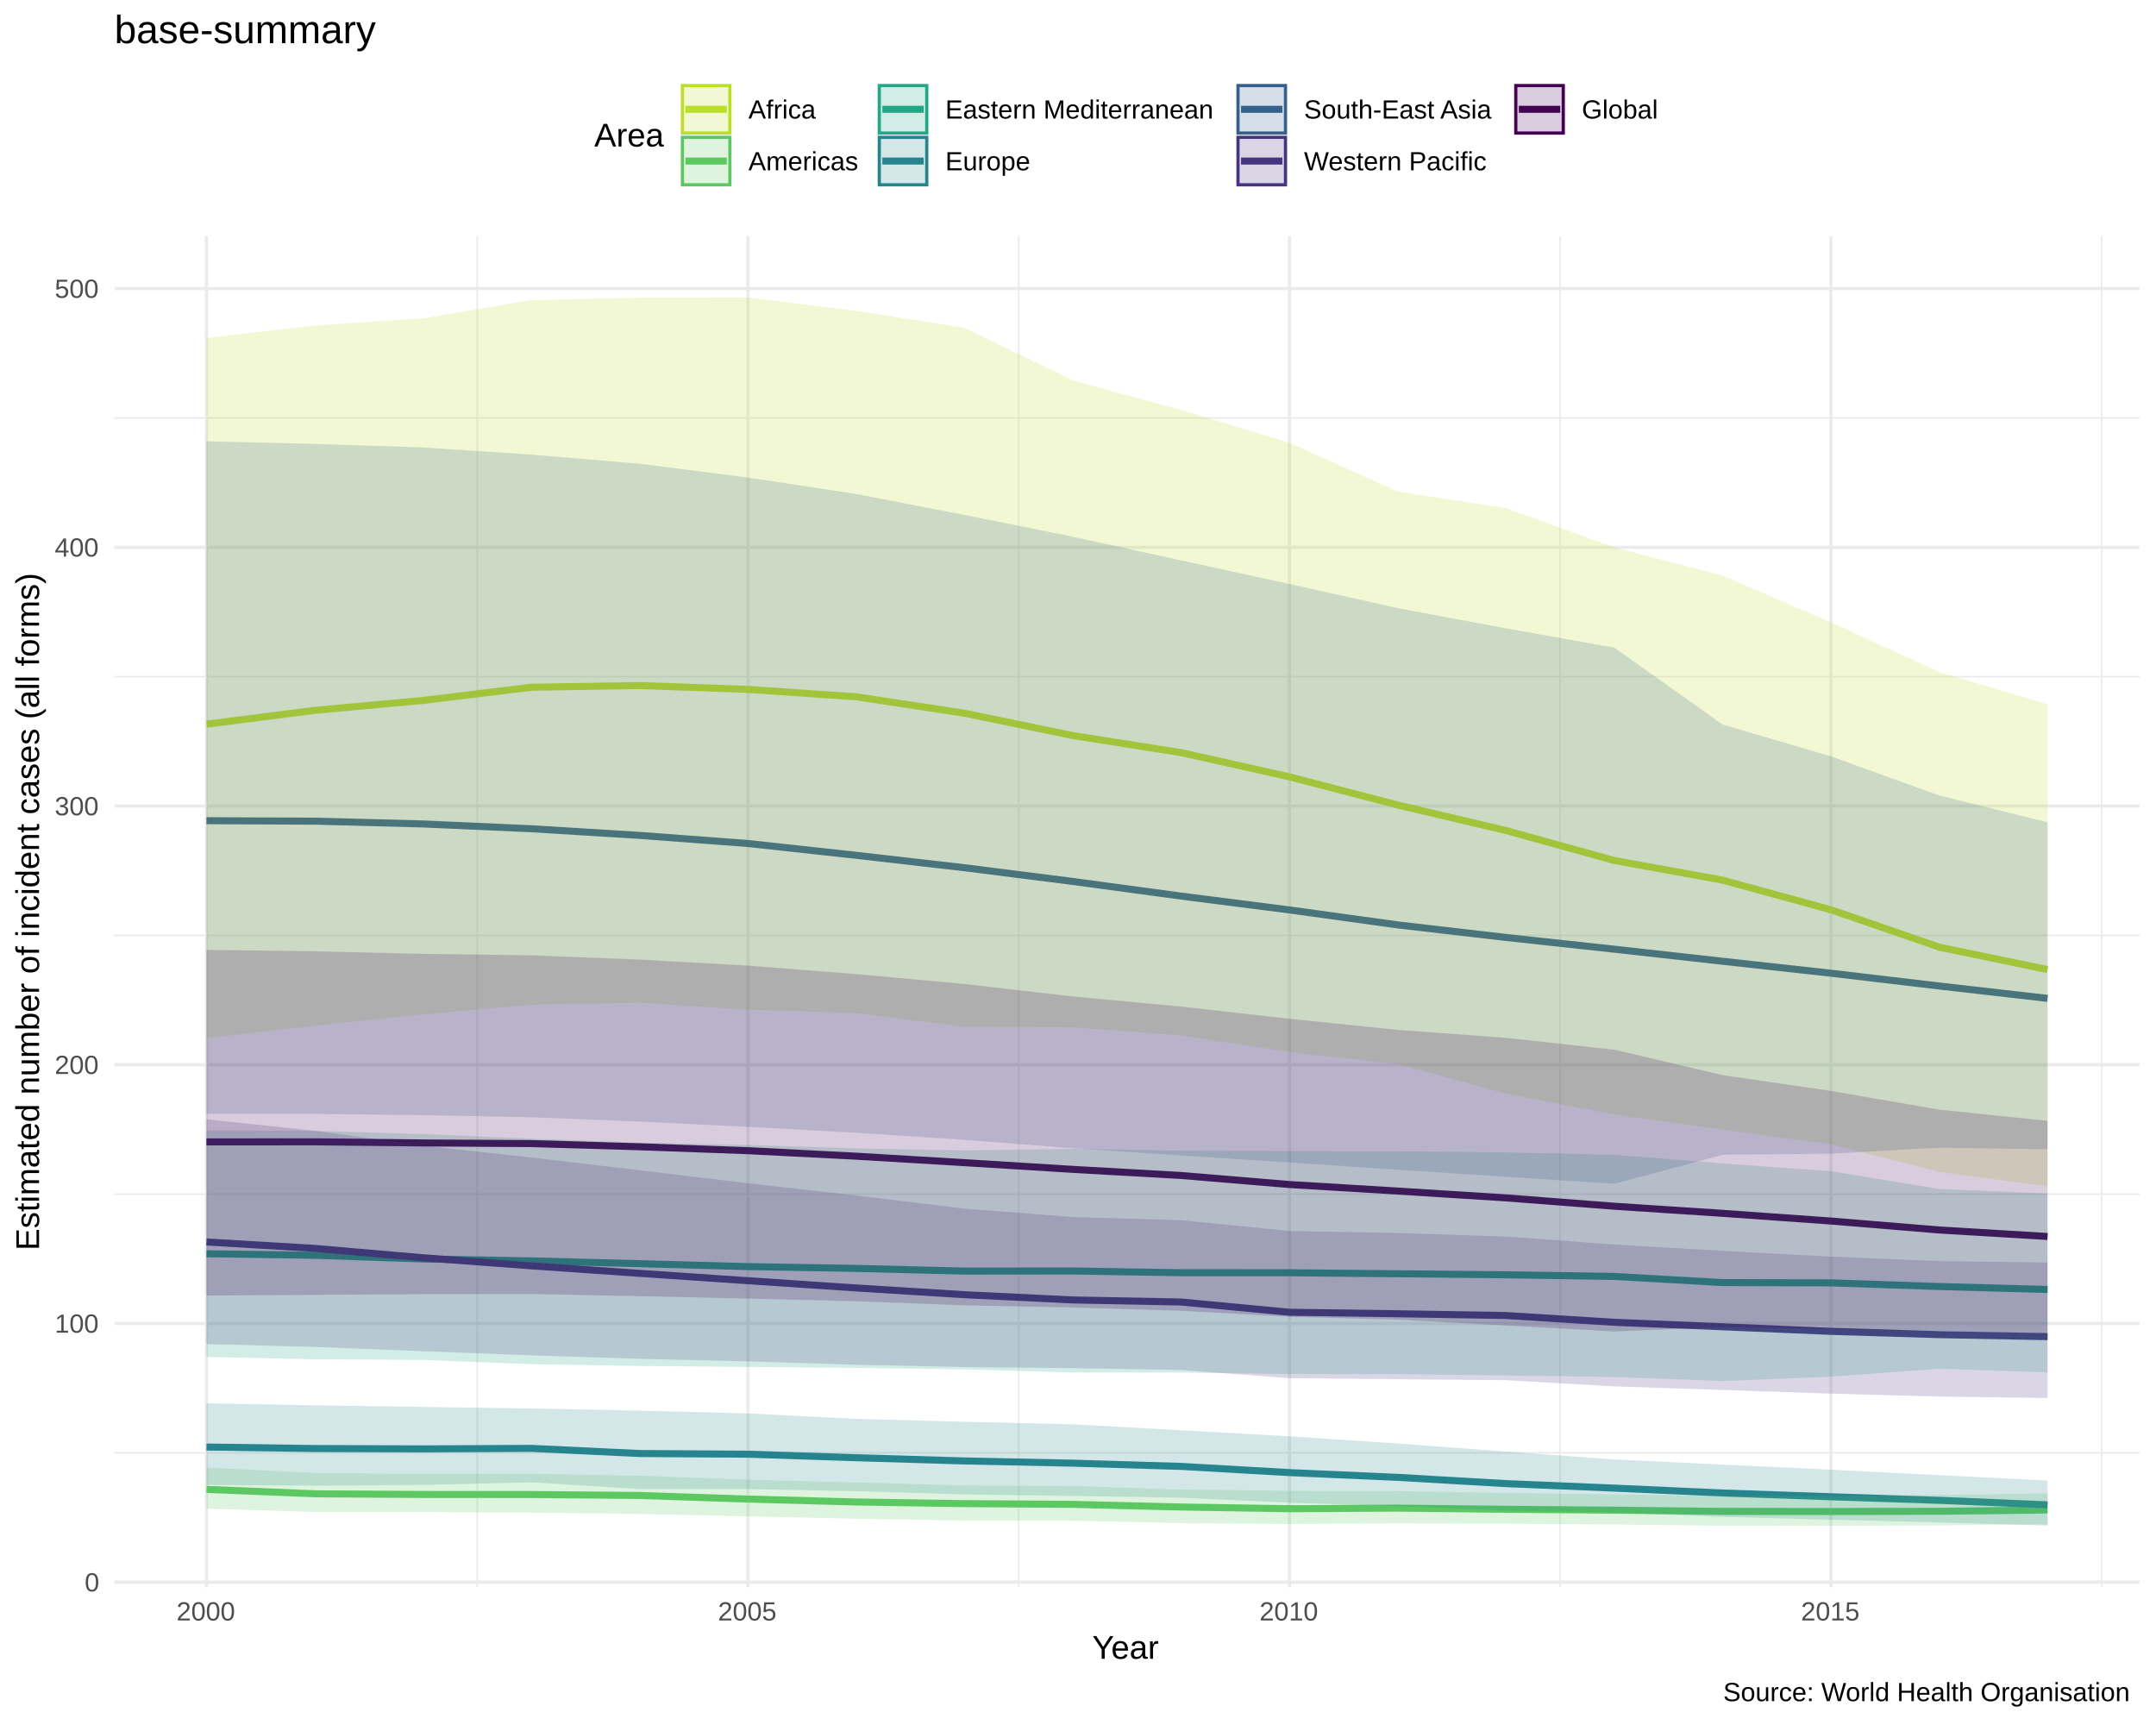
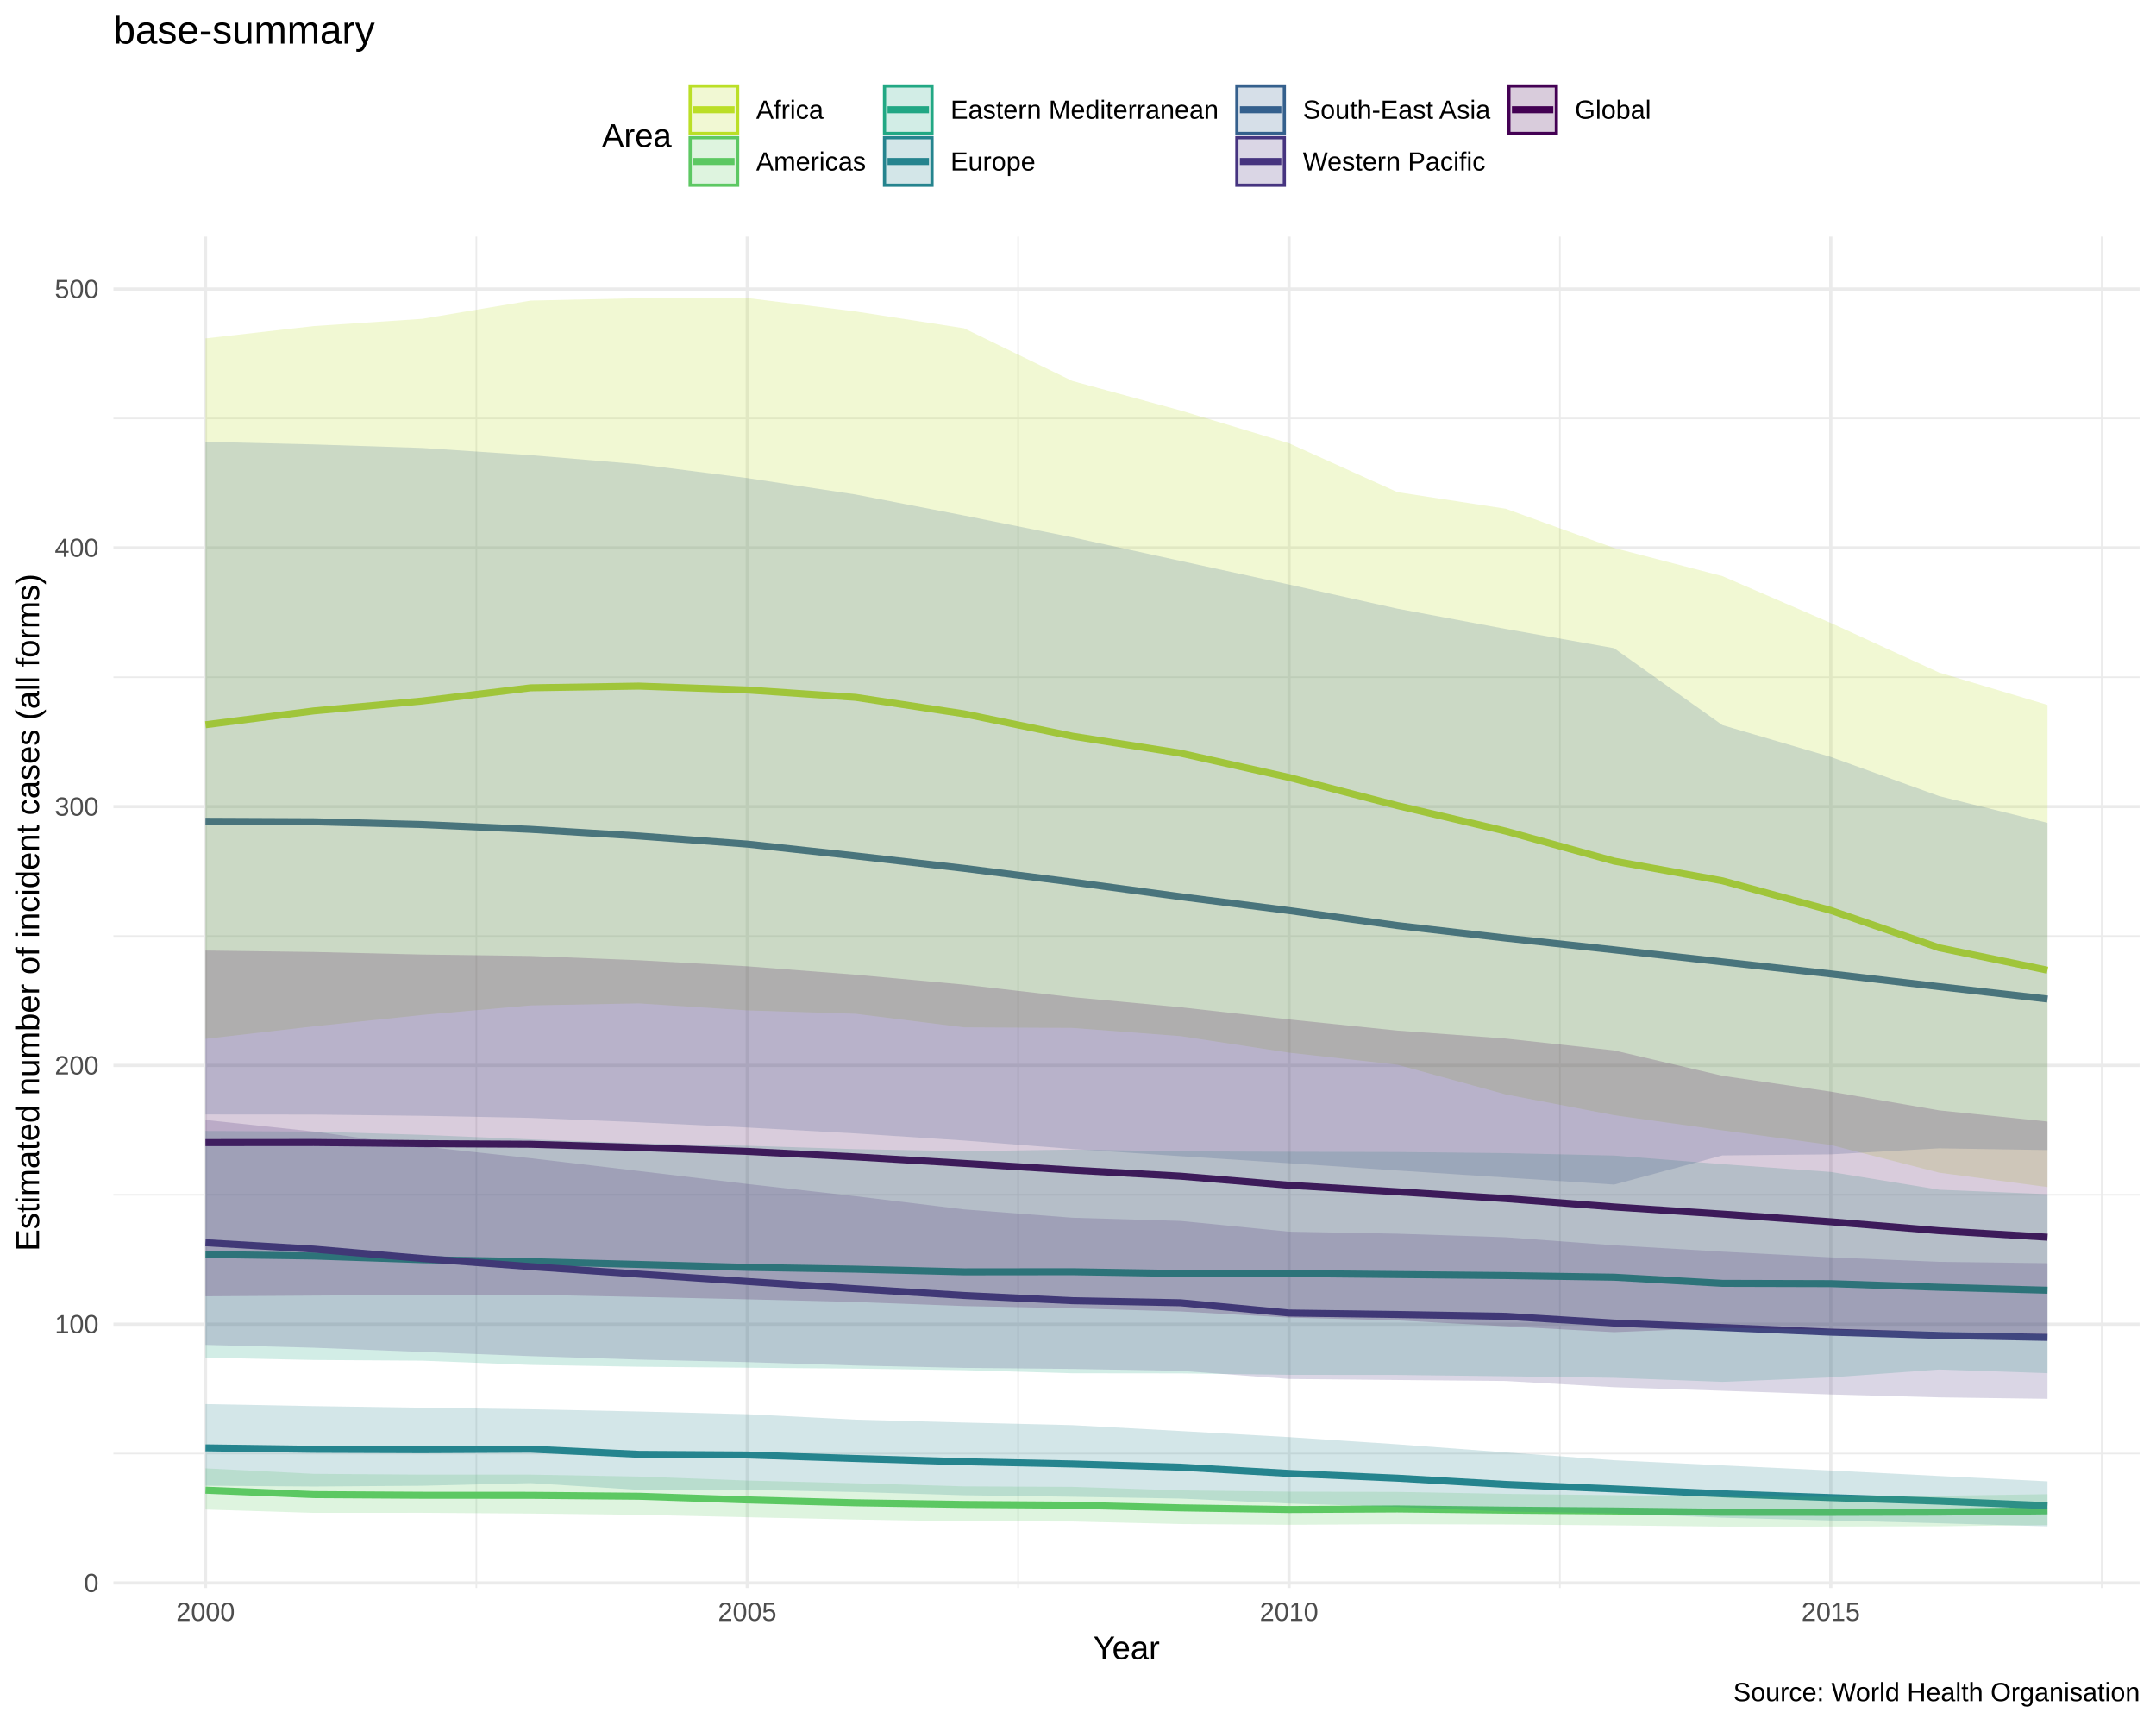
<svg xmlns="http://www.w3.org/2000/svg" viewBox="0 0 720.00 576.00">
  <defs>
    <style type="text/css">
-     line, polyline, path, rect, circle {
+     line, polyline, polygon, path, rect, circle {
      fill: none;
      stroke: #000000;
      stroke-linecap: round;
      stroke-linejoin: round;
      stroke-miterlimit: 10.00;
    }
  </style>
  </defs>
  <rect width="100%" height="100%" style="stroke: none; fill: #FFFFFF;" />
  <defs>
-     <clipPath id="cpMzguMjEzN3w3MTQuNTIxfDUyOS45Nzl8NzguODU4Ng==">
-       <rect x="38.21" y="78.86" width="676.31" height="451.12" />
+     <clipPath id="cpMzcuODd8NzE0LjUyfDUzMC4yNnw3OS4wMA==">
+       <rect x="37.87" y="79.00" width="676.65" height="451.26" />
    </clipPath>
  </defs>
-   <polyline points="38.21,485.11 714.52,485.11 " style="stroke-width: 0.53; stroke: #EBEBEB; stroke-linecap: butt;" clip-path="url(#cpMzguMjEzN3w3MTQuNTIxfDUyOS45Nzl8NzguODU4Ng==)" />
-   <polyline points="38.21,398.72 714.52,398.72 " style="stroke-width: 0.53; stroke: #EBEBEB; stroke-linecap: butt;" clip-path="url(#cpMzguMjEzN3w3MTQuNTIxfDUyOS45Nzl8NzguODU4Ng==)" />
-   <polyline points="38.21,312.34 714.52,312.34 " style="stroke-width: 0.53; stroke: #EBEBEB; stroke-linecap: butt;" clip-path="url(#cpMzguMjEzN3w3MTQuNTIxfDUyOS45Nzl8NzguODU4Ng==)" />
-   <polyline points="38.21,225.95 714.52,225.95 " style="stroke-width: 0.53; stroke: #EBEBEB; stroke-linecap: butt;" clip-path="url(#cpMzguMjEzN3w3MTQuNTIxfDUyOS45Nzl8NzguODU4Ng==)" />
-   <polyline points="38.21,139.56 714.52,139.56 " style="stroke-width: 0.53; stroke: #EBEBEB; stroke-linecap: butt;" clip-path="url(#cpMzguMjEzN3w3MTQuNTIxfDUyOS45Nzl8NzguODU4Ng==)" />
-   <polyline points="159.37,529.98 159.37,78.86 " style="stroke-width: 0.53; stroke: #EBEBEB; stroke-linecap: butt;" clip-path="url(#cpMzguMjEzN3w3MTQuNTIxfDUyOS45Nzl8NzguODU4Ng==)" />
-   <polyline points="340.20,529.98 340.20,78.86 " style="stroke-width: 0.53; stroke: #EBEBEB; stroke-linecap: butt;" clip-path="url(#cpMzguMjEzN3w3MTQuNTIxfDUyOS45Nzl8NzguODU4Ng==)" />
-   <polyline points="521.03,529.98 521.03,78.86 " style="stroke-width: 0.53; stroke: #EBEBEB; stroke-linecap: butt;" clip-path="url(#cpMzguMjEzN3w3MTQuNTIxfDUyOS45Nzl8NzguODU4Ng==)" />
-   <polyline points="701.86,529.98 701.86,78.86 " style="stroke-width: 0.53; stroke: #EBEBEB; stroke-linecap: butt;" clip-path="url(#cpMzguMjEzN3w3MTQuNTIxfDUyOS45Nzl8NzguODU4Ng==)" />
-   <polyline points="38.21,528.30 714.52,528.30 " style="stroke-width: 1.07; stroke: #EBEBEB; stroke-linecap: butt;" clip-path="url(#cpMzguMjEzN3w3MTQuNTIxfDUyOS45Nzl8NzguODU4Ng==)" />
-   <polyline points="38.21,441.92 714.52,441.92 " style="stroke-width: 1.07; stroke: #EBEBEB; stroke-linecap: butt;" clip-path="url(#cpMzguMjEzN3w3MTQuNTIxfDUyOS45Nzl8NzguODU4Ng==)" />
-   <polyline points="38.21,355.53 714.52,355.53 " style="stroke-width: 1.07; stroke: #EBEBEB; stroke-linecap: butt;" clip-path="url(#cpMzguMjEzN3w3MTQuNTIxfDUyOS45Nzl8NzguODU4Ng==)" />
-   <polyline points="38.21,269.14 714.52,269.14 " style="stroke-width: 1.07; stroke: #EBEBEB; stroke-linecap: butt;" clip-path="url(#cpMzguMjEzN3w3MTQuNTIxfDUyOS45Nzl8NzguODU4Ng==)" />
-   <polyline points="38.21,182.76 714.52,182.76 " style="stroke-width: 1.07; stroke: #EBEBEB; stroke-linecap: butt;" clip-path="url(#cpMzguMjEzN3w3MTQuNTIxfDUyOS45Nzl8NzguODU4Ng==)" />
-   <polyline points="38.21,96.37 714.52,96.37 " style="stroke-width: 1.07; stroke: #EBEBEB; stroke-linecap: butt;" clip-path="url(#cpMzguMjEzN3w3MTQuNTIxfDUyOS45Nzl8NzguODU4Ng==)" />
-   <polyline points="68.95,529.98 68.95,78.86 " style="stroke-width: 1.07; stroke: #EBEBEB; stroke-linecap: butt;" clip-path="url(#cpMzguMjEzN3w3MTQuNTIxfDUyOS45Nzl8NzguODU4Ng==)" />
-   <polyline points="249.79,529.98 249.79,78.86 " style="stroke-width: 1.07; stroke: #EBEBEB; stroke-linecap: butt;" clip-path="url(#cpMzguMjEzN3w3MTQuNTIxfDUyOS45Nzl8NzguODU4Ng==)" />
-   <polyline points="430.62,529.98 430.62,78.86 " style="stroke-width: 1.07; stroke: #EBEBEB; stroke-linecap: butt;" clip-path="url(#cpMzguMjEzN3w3MTQuNTIxfDUyOS45Nzl8NzguODU4Ng==)" />
-   <polyline points="611.45,529.98 611.45,78.86 " style="stroke-width: 1.07; stroke: #EBEBEB; stroke-linecap: butt;" clip-path="url(#cpMzguMjEzN3w3MTQuNTIxfDUyOS45Nzl8NzguODU4Ng==)" />
-   <polyline points="68.95,241.81 105.12,237.19 141.29,233.88 177.45,229.48 213.62,228.91 249.79,230.20 285.95,232.67 322.12,238.16 358.28,245.62 394.45,251.31 430.62,259.40 466.78,268.81 502.95,277.33 539.11,287.33 575.28,293.90 611.45,303.79 647.61,316.26 683.78,323.76 " style="stroke-width: 2.35; stroke: #BBDF27; stroke-linecap: butt;" clip-path="url(#cpMzguMjEzN3w3MTQuNTIxfDUyOS45Nzl8NzguODU4Ng==)" />
-   <polyline points="68.95,497.32 105.12,498.80 141.29,499.02 177.45,499.04 213.62,499.35 249.79,500.56 285.95,501.53 322.12,502.08 358.28,502.32 394.45,503.21 430.62,503.78 466.78,503.58 502.95,503.97 539.11,504.26 575.28,504.68 611.45,504.72 647.61,504.63 683.78,504.20 " style="stroke-width: 2.35; stroke: #5DC863; stroke-linecap: butt;" clip-path="url(#cpMzguMjEzN3w3MTQuNTIxfDUyOS45Nzl8NzguODU4Ng==)" />
-   <polyline points="68.95,418.64 105.12,419.16 141.29,420.38 177.45,421.03 213.62,421.96 249.79,422.94 285.95,423.54 322.12,424.43 358.28,424.39 394.45,424.98 430.62,424.99 466.78,425.33 502.95,425.67 539.11,426.22 575.28,428.27 611.45,428.37 647.61,429.59 683.78,430.57 " style="stroke-width: 2.35; stroke: #22A884; stroke-linecap: butt;" clip-path="url(#cpMzguMjEzN3w3MTQuNTIxfDUyOS45Nzl8NzguODU4Ng==)" />
-   <polyline points="68.95,483.18 105.12,483.68 141.29,483.80 177.45,483.63 213.62,485.35 249.79,485.57 285.95,486.75 322.12,487.83 358.28,488.57 394.45,489.65 430.62,491.72 466.78,493.31 502.95,495.40 539.11,496.90 575.28,498.53 611.45,499.79 647.61,500.98 683.78,502.49 " style="stroke-width: 2.35; stroke: #25848E; stroke-linecap: butt;" clip-path="url(#cpMzguMjEzN3w3MTQuNTIxfDUyOS45Nzl8NzguODU4Ng==)" />
-   <polyline points="68.95,274.04 105.12,274.20 141.29,275.13 177.45,276.73 213.62,278.95 249.79,281.66 285.95,285.60 322.12,289.75 358.28,294.33 394.45,299.22 430.62,303.84 466.78,308.84 502.95,313.03 539.11,316.95 575.28,320.98 611.45,324.97 647.61,329.24 683.78,333.37 " style="stroke-width: 2.35; stroke: #35608D; stroke-linecap: butt;" clip-path="url(#cpMzguMjEzN3w3MTQuNTIxfDUyOS45Nzl8NzguODU4Ng==)" />
-   <polyline points="68.95,414.71 105.12,416.86 141.29,419.98 177.45,422.68 213.62,425.19 249.79,427.65 285.95,430.07 322.12,432.32 358.28,434.07 394.45,434.76 430.62,438.18 466.78,438.68 502.95,439.27 539.11,441.53 575.28,443.03 611.45,444.56 647.61,445.65 683.78,446.33 " style="stroke-width: 2.35; stroke: #463480; stroke-linecap: butt;" clip-path="url(#cpMzguMjEzN3w3MTQuNTIxfDUyOS45Nzl8NzguODU4Ng==)" />
-   <polyline points="68.95,381.30 105.12,381.27 141.29,381.65 177.45,381.86 213.62,382.92 249.79,384.23 285.95,386.07 322.12,388.23 358.28,390.47 394.45,392.51 430.62,395.53 466.78,397.71 502.95,399.99 539.11,402.78 575.28,405.15 611.45,407.72 647.61,410.71 683.78,412.88 " style="stroke-width: 2.35; stroke: #440154; stroke-linecap: butt;" clip-path="url(#cpMzguMjEzN3w3MTQuNTIxfDUyOS45Nzl8NzguODU4Ng==)" />
-   <polyline points="68.95,112.85 105.12,108.72 141.29,106.31 177.45,100.22 213.62,99.44 249.79,99.36 285.95,103.84 322.12,109.46 358.28,127.04 394.45,136.91 430.62,147.85 466.78,164.16 502.95,169.70 539.11,182.80 575.28,192.20 611.45,207.83 647.61,224.39 683.78,235.19 683.78,396.13 647.61,391.33 611.45,382.09 575.28,377.20 539.11,372.14 502.95,365.21 466.78,355.30 430.62,351.28 394.45,345.75 358.28,343.01 322.12,342.82 285.95,338.30 249.79,337.16 213.62,334.83 177.45,335.50 141.29,338.69 105.12,342.47 68.95,346.66 " style="stroke-width: 1.07; stroke: none; fill: #BBDF27; fill-opacity: 0.20;" clip-path="url(#cpMzguMjEzN3w3MTQuNTIxfDUyOS45Nzl8NzguODU4Ng==)" />
-   <polyline points="68.95,490.03 105.12,491.86 141.29,492.12 177.45,492.12 213.62,492.76 249.79,494.10 285.95,495.01 322.12,496.04 358.28,496.21 394.45,497.40 430.62,497.81 466.78,497.90 502.95,498.55 539.11,498.99 575.28,499.45 611.45,499.52 647.61,499.19 683.78,498.66 683.78,508.96 647.61,509.38 611.45,509.46 575.28,509.47 539.11,509.07 502.95,508.79 466.78,508.68 430.62,508.88 394.45,508.62 358.28,507.77 322.12,507.74 285.95,507.12 249.79,506.35 213.62,505.53 177.45,505.12 141.29,504.87 105.12,504.89 68.95,503.77 " style="stroke-width: 1.07; stroke: none; fill: #5DC863; fill-opacity: 0.20;" clip-path="url(#cpMzguMjEzN3w3MTQuNTIxfDUyOS45Nzl8NzguODU4Ng==)" />
-   <polyline points="68.95,377.40 105.12,377.62 141.29,378.70 177.45,380.22 213.62,381.54 249.79,382.34 285.95,383.48 322.12,384.15 358.28,383.61 394.45,384.22 430.62,384.34 466.78,384.43 502.95,384.82 539.11,385.61 575.28,388.49 611.45,391.09 647.61,397.02 683.78,398.52 683.78,458.26 647.61,457.04 611.45,459.67 575.28,461.15 539.11,459.80 502.95,459.28 466.78,458.84 430.62,458.81 394.45,458.33 358.28,458.29 322.12,457.26 285.95,456.75 249.79,456.44 213.62,456.11 177.45,455.51 141.29,454.09 105.12,453.87 68.95,453.10 " style="stroke-width: 1.07; stroke: none; fill: #22A884; fill-opacity: 0.20;" clip-path="url(#cpMzguMjEzN3w3MTQuNTIxfDUyOS45Nzl8NzguODU4Ng==)" />
-   <polyline points="68.95,468.58 105.12,469.26 141.29,469.80 177.45,470.31 213.62,471.04 249.79,471.96 285.95,473.78 322.12,474.75 358.28,475.60 394.45,477.58 430.62,479.61 466.78,482.00 502.95,484.70 539.11,487.33 575.28,489.05 611.45,490.75 647.61,492.58 683.78,494.37 683.78,509.40 647.61,508.36 611.45,507.43 575.28,506.52 539.11,505.05 502.95,504.44 466.78,502.91 430.62,501.77 394.45,500.12 358.28,499.51 322.12,499.01 285.95,497.94 249.79,497.21 213.62,497.21 177.45,494.96 141.29,495.84 105.12,496.09 68.95,495.83 " style="stroke-width: 1.07; stroke: none; fill: #25848E; fill-opacity: 0.20;" clip-path="url(#cpMzguMjEzN3w3MTQuNTIxfDUyOS45Nzl8NzguODU4Ng==)" />
-   <polyline points="68.95,147.36 105.12,148.23 141.29,149.41 177.45,151.81 213.62,154.85 249.79,159.46 285.95,164.96 322.12,171.96 358.28,179.23 394.45,187.13 430.62,195.00 466.78,203.06 502.95,209.82 539.11,216.26 575.28,241.94 611.45,252.56 647.61,265.63 683.78,274.57 683.78,383.78 647.61,383.21 611.45,385.23 575.28,385.58 539.11,395.30 502.95,392.95 466.78,390.61 430.62,388.18 394.45,385.83 358.28,383.42 322.12,380.60 285.95,378.24 249.79,376.26 213.62,374.51 177.45,373.05 141.29,372.36 105.12,371.94 68.95,371.91 " style="stroke-width: 1.07; stroke: none; fill: #35608D; fill-opacity: 0.20;" clip-path="url(#cpMzguMjEzN3w3MTQuNTIxfDUyOS45Nzl8NzguODU4Ng==)" />
-   <polyline points="68.95,373.74 105.12,377.59 141.29,382.55 177.45,386.50 213.62,390.78 249.79,395.10 285.95,399.19 322.12,403.59 358.28,406.38 394.45,407.45 430.62,411.04 466.78,411.72 502.95,412.91 539.11,415.57 575.28,417.69 611.45,419.60 647.61,421.10 683.78,421.56 683.78,466.82 647.61,466.33 611.45,465.36 575.28,464.13 539.11,462.94 502.95,460.86 466.78,460.55 430.62,460.19 394.45,457.47 358.28,456.84 322.12,456.49 285.95,455.71 249.79,454.58 213.62,453.73 177.45,452.57 141.29,451.18 105.12,449.75 68.95,448.80 " style="stroke-width: 1.07; stroke: none; fill: #463480; fill-opacity: 0.20;" clip-path="url(#cpMzguMjEzN3w3MTQuNTIxfDUyOS45Nzl8NzguODU4Ng==)" />
-   <polyline points="68.95,317.18 105.12,317.66 141.29,318.51 177.45,319.00 213.62,320.43 249.79,322.44 285.95,325.26 322.12,328.57 358.28,332.74 394.45,336.12 430.62,340.18 466.78,343.90 502.95,346.56 539.11,350.52 575.28,359.00 611.45,364.28 647.61,370.53 683.78,374.27 683.78,445.31 647.61,444.40 611.45,443.76 575.28,443.13 539.11,444.58 502.95,442.60 466.78,440.64 430.62,439.70 394.45,437.67 358.28,436.60 322.12,435.86 285.95,434.51 249.79,433.61 213.62,432.81 177.45,432.08 141.29,432.14 105.12,432.37 68.95,432.60 " style="stroke-width: 1.07; stroke: none; fill: #440154; fill-opacity: 0.20;" clip-path="url(#cpMzguMjEzN3w3MTQuNTIxfDUyOS45Nzl8NzguODU4Ng==)" />
+   <polyline points="37.87,485.38 714.52,485.38 " style="stroke-width: 0.53; stroke: #EBEBEB; stroke-linecap: butt;" clip-path="url(#cpMzcuODd8NzE0LjUyfDUzMC4yNnw3OS4wMA==)" />
+   <polyline points="37.87,398.96 714.52,398.96 " style="stroke-width: 0.53; stroke: #EBEBEB; stroke-linecap: butt;" clip-path="url(#cpMzcuODd8NzE0LjUyfDUzMC4yNnw3OS4wMA==)" />
+   <polyline points="37.87,312.55 714.52,312.55 " style="stroke-width: 0.53; stroke: #EBEBEB; stroke-linecap: butt;" clip-path="url(#cpMzcuODd8NzE0LjUyfDUzMC4yNnw3OS4wMA==)" />
+   <polyline points="37.87,226.14 714.52,226.14 " style="stroke-width: 0.53; stroke: #EBEBEB; stroke-linecap: butt;" clip-path="url(#cpMzcuODd8NzE0LjUyfDUzMC4yNnw3OS4wMA==)" />
+   <polyline points="37.87,139.72 714.52,139.72 " style="stroke-width: 0.53; stroke: #EBEBEB; stroke-linecap: butt;" clip-path="url(#cpMzcuODd8NzE0LjUyfDUzMC4yNnw3OS4wMA==)" />
+   <polyline points="159.09,530.26 159.09,79.00 " style="stroke-width: 0.53; stroke: #EBEBEB; stroke-linecap: butt;" clip-path="url(#cpMzcuODd8NzE0LjUyfDUzMC4yNnw3OS4wMA==)" />
+   <polyline points="340.01,530.26 340.01,79.00 " style="stroke-width: 0.53; stroke: #EBEBEB; stroke-linecap: butt;" clip-path="url(#cpMzcuODd8NzE0LjUyfDUzMC4yNnw3OS4wMA==)" />
+   <polyline points="520.93,530.26 520.93,79.00 " style="stroke-width: 0.53; stroke: #EBEBEB; stroke-linecap: butt;" clip-path="url(#cpMzcuODd8NzE0LjUyfDUzMC4yNnw3OS4wMA==)" />
+   <polyline points="701.86,530.26 701.86,79.00 " style="stroke-width: 0.53; stroke: #EBEBEB; stroke-linecap: butt;" clip-path="url(#cpMzcuODd8NzE0LjUyfDUzMC4yNnw3OS4wMA==)" />
+   <polyline points="37.87,528.58 714.52,528.58 " style="stroke-width: 1.07; stroke: #EBEBEB; stroke-linecap: butt;" clip-path="url(#cpMzcuODd8NzE0LjUyfDUzMC4yNnw3OS4wMA==)" />
+   <polyline points="37.87,442.17 714.52,442.17 " style="stroke-width: 1.07; stroke: #EBEBEB; stroke-linecap: butt;" clip-path="url(#cpMzcuODd8NzE0LjUyfDUzMC4yNnw3OS4wMA==)" />
+   <polyline points="37.87,355.76 714.52,355.76 " style="stroke-width: 1.07; stroke: #EBEBEB; stroke-linecap: butt;" clip-path="url(#cpMzcuODd8NzE0LjUyfDUzMC4yNnw3OS4wMA==)" />
+   <polyline points="37.87,269.34 714.52,269.34 " style="stroke-width: 1.07; stroke: #EBEBEB; stroke-linecap: butt;" clip-path="url(#cpMzcuODd8NzE0LjUyfDUzMC4yNnw3OS4wMA==)" />
+   <polyline points="37.87,182.93 714.52,182.93 " style="stroke-width: 1.07; stroke: #EBEBEB; stroke-linecap: butt;" clip-path="url(#cpMzcuODd8NzE0LjUyfDUzMC4yNnw3OS4wMA==)" />
+   <polyline points="37.87,96.52 714.52,96.52 " style="stroke-width: 1.07; stroke: #EBEBEB; stroke-linecap: butt;" clip-path="url(#cpMzcuODd8NzE0LjUyfDUzMC4yNnw3OS4wMA==)" />
+   <polyline points="68.63,530.26 68.63,79.00 " style="stroke-width: 1.07; stroke: #EBEBEB; stroke-linecap: butt;" clip-path="url(#cpMzcuODd8NzE0LjUyfDUzMC4yNnw3OS4wMA==)" />
+   <polyline points="249.55,530.26 249.55,79.00 " style="stroke-width: 1.07; stroke: #EBEBEB; stroke-linecap: butt;" clip-path="url(#cpMzcuODd8NzE0LjUyfDUzMC4yNnw3OS4wMA==)" />
+   <polyline points="430.47,530.26 430.47,79.00 " style="stroke-width: 1.07; stroke: #EBEBEB; stroke-linecap: butt;" clip-path="url(#cpMzcuODd8NzE0LjUyfDUzMC4yNnw3OS4wMA==)" />
+   <polyline points="611.39,530.26 611.39,79.00 " style="stroke-width: 1.07; stroke: #EBEBEB; stroke-linecap: butt;" clip-path="url(#cpMzcuODd8NzE0LjUyfDUzMC4yNnw3OS4wMA==)" />
+   <polyline points="68.63,242.00 104.81,237.38 141.00,234.07 177.18,229.67 213.36,229.10 249.55,230.39 285.73,232.86 321.92,238.35 358.10,245.81 394.29,251.51 430.47,259.60 466.66,269.01 502.84,277.53 539.03,287.54 575.21,294.11 611.39,304.00 647.58,316.48 683.76,323.97 " style="stroke-width: 2.35; stroke: #BBDF27; stroke-linecap: butt;" clip-path="url(#cpMzcuODd8NzE0LjUyfDUzMC4yNnw3OS4wMA==)" />
+   <polyline points="68.63,497.59 104.81,499.07 141.00,499.29 177.18,499.31 213.36,499.62 249.55,500.84 285.73,501.80 321.92,502.35 358.10,502.60 394.29,503.49 430.47,504.05 466.66,503.85 502.84,504.25 539.03,504.53 575.21,504.96 611.39,504.99 647.58,504.90 683.76,504.48 " style="stroke-width: 2.35; stroke: #5DC863; stroke-linecap: butt;" clip-path="url(#cpMzcuODd8NzE0LjUyfDUzMC4yNnw3OS4wMA==)" />
+   <polyline points="68.63,418.89 104.81,419.40 141.00,420.62 177.18,421.28 213.36,422.21 249.55,423.19 285.73,423.79 321.92,424.68 358.10,424.64 394.29,425.23 430.47,425.23 466.66,425.58 502.84,425.92 539.03,426.47 575.21,428.52 611.39,428.62 647.58,429.84 683.76,430.82 " style="stroke-width: 2.35; stroke: #22A884; stroke-linecap: butt;" clip-path="url(#cpMzcuODd8NzE0LjUyfDUzMC4yNnw3OS4wMA==)" />
+   <polyline points="68.63,483.45 104.81,483.94 141.00,484.07 177.18,483.89 213.36,485.62 249.55,485.84 285.73,487.02 321.92,488.10 358.10,488.84 394.29,489.91 430.47,491.99 466.66,493.58 502.84,495.67 539.03,497.17 575.21,498.80 611.39,500.07 647.58,501.25 683.76,502.76 " style="stroke-width: 2.35; stroke: #25848E; stroke-linecap: butt;" clip-path="url(#cpMzcuODd8NzE0LjUyfDUzMC4yNnw3OS4wMA==)" />
+   <polyline points="68.63,274.24 104.81,274.40 141.00,275.33 177.18,276.93 213.36,279.15 249.55,281.86 285.73,285.80 321.92,289.95 358.10,294.53 394.29,299.43 430.47,304.05 466.66,309.06 502.84,313.24 539.03,317.16 575.21,321.19 611.39,325.19 647.58,329.46 683.76,333.59 " style="stroke-width: 2.35; stroke: #35608D; stroke-linecap: butt;" clip-path="url(#cpMzcuODd8NzE0LjUyfDUzMC4yNnw3OS4wMA==)" />
+   <polyline points="68.63,414.96 104.81,417.10 141.00,420.23 177.18,422.93 213.36,425.44 249.55,427.90 285.73,430.32 321.92,432.57 358.10,434.32 394.29,435.01 430.47,438.43 466.66,438.93 502.84,439.53 539.03,441.78 575.21,443.28 611.39,444.82 647.58,445.91 683.76,446.58 " style="stroke-width: 2.35; stroke: #463480; stroke-linecap: butt;" clip-path="url(#cpMzcuODd8NzE0LjUyfDUzMC4yNnw3OS4wMA==)" />
+   <polyline points="68.63,381.54 104.81,381.51 141.00,381.89 177.18,382.09 213.36,383.16 249.55,384.47 285.73,386.30 321.92,388.47 358.10,390.71 394.29,392.74 430.47,395.77 466.66,397.95 502.84,400.23 539.03,403.02 575.21,405.40 611.39,407.96 647.58,410.95 683.76,413.13 " style="stroke-width: 2.35; stroke: #440154; stroke-linecap: butt;" clip-path="url(#cpMzcuODd8NzE0LjUyfDUzMC4yNnw3OS4wMA==)" />
+   <polygon points="68.63,113.00 104.81,108.87 141.00,106.46 177.18,100.37 213.36,99.58 249.55,99.51 285.73,103.99 321.92,109.61 358.10,127.20 394.29,137.07 430.47,148.01 466.66,164.33 502.84,169.87 539.03,182.97 575.21,192.38 611.39,208.01 647.58,224.58 683.76,235.38 683.76,396.37 647.58,391.57 611.39,382.32 575.21,377.44 539.03,372.38 502.84,365.44 466.66,355.52 430.47,351.50 394.29,345.98 358.10,343.23 321.92,343.04 285.73,338.52 249.55,337.38 213.36,335.05 177.18,335.72 141.00,338.91 104.81,342.70 68.63,346.89 " style="stroke-width: 1.07; stroke: none; fill: #BBDF27; fill-opacity: 0.20;" clip-path="url(#cpMzcuODd8NzE0LjUyfDUzMC4yNnw3OS4wMA==)" />
+   <polygon points="68.63,490.30 104.81,492.13 141.00,492.39 177.18,492.39 213.36,493.03 249.55,494.37 285.73,495.28 321.92,496.31 358.10,496.48 394.29,497.67 430.47,498.08 466.66,498.17 502.84,498.82 539.03,499.26 575.21,499.72 611.39,499.79 647.58,499.46 683.76,498.93 683.76,509.23 647.58,509.65 611.39,509.73 575.21,509.75 539.03,509.34 502.84,509.06 466.66,508.95 430.47,509.15 394.29,508.90 358.10,508.05 321.92,508.01 285.73,507.39 249.55,506.62 213.36,505.81 177.18,505.39 141.00,505.14 104.81,505.16 68.63,504.05 " style="stroke-width: 1.07; stroke: none; fill: #5DC863; fill-opacity: 0.20;" clip-path="url(#cpMzcuODd8NzE0LjUyfDUzMC4yNnw3OS4wMA==)" />
+   <polygon points="68.63,377.63 104.81,377.86 141.00,378.93 177.18,380.46 213.36,381.77 249.55,382.58 285.73,383.72 321.92,384.39 358.10,383.85 394.29,384.45 430.47,384.58 466.66,384.67 502.84,385.05 539.03,385.85 575.21,388.73 611.39,391.33 647.58,397.26 683.76,398.76 683.76,458.52 647.58,457.30 611.39,459.93 575.21,461.41 539.03,460.06 502.84,459.54 466.66,459.10 430.47,459.07 394.29,458.59 358.10,458.55 321.92,457.52 285.73,457.00 249.55,456.70 213.36,456.37 177.18,455.77 141.00,454.35 104.81,454.12 68.63,453.36 " style="stroke-width: 1.07; stroke: none; fill: #22A884; fill-opacity: 0.20;" clip-path="url(#cpMzcuODd8NzE0LjUyfDUzMC4yNnw3OS4wMA==)" />
+   <polygon points="68.63,468.84 104.81,469.52 141.00,470.06 177.18,470.57 213.36,471.31 249.55,472.22 285.73,474.04 321.92,475.01 358.10,475.87 394.29,477.84 430.47,479.87 466.66,482.27 502.84,484.97 539.03,487.60 575.21,489.32 611.39,491.02 647.58,492.85 683.76,494.64 683.76,509.67 647.58,508.63 611.39,507.70 575.21,506.79 539.03,505.32 502.84,504.71 466.66,503.18 430.47,502.04 394.29,500.39 358.10,499.78 321.92,499.28 285.73,498.21 249.55,497.48 213.36,497.48 177.18,495.23 141.00,496.11 104.81,496.36 68.63,496.10 " style="stroke-width: 1.07; stroke: none; fill: #25848E; fill-opacity: 0.20;" clip-path="url(#cpMzcuODd8NzE0LjUyfDUzMC4yNnw3OS4wMA==)" />
+   <polygon points="68.63,147.52 104.81,148.39 141.00,149.57 177.18,151.98 213.36,155.02 249.55,159.63 285.73,165.12 321.92,172.13 358.10,179.40 394.29,187.31 430.47,195.18 466.66,203.24 502.84,210.01 539.03,216.44 575.21,242.13 611.39,252.75 647.58,265.83 683.76,274.77 683.76,384.02 647.58,383.44 611.39,385.46 575.21,385.81 539.03,395.54 502.84,393.19 466.66,390.85 430.47,388.42 394.29,386.06 358.10,383.65 321.92,380.84 285.73,378.47 249.55,376.49 213.36,374.74 177.18,373.29 141.00,372.59 104.81,372.17 68.63,372.14 " style="stroke-width: 1.07; stroke: none; fill: #35608D; fill-opacity: 0.20;" clip-path="url(#cpMzcuODd8NzE0LjUyfDUzMC4yNnw3OS4wMA==)" />
+   <polygon points="68.63,373.97 104.81,377.83 141.00,382.79 177.18,386.74 213.36,391.02 249.55,395.34 285.73,399.43 321.92,403.83 358.10,406.62 394.29,407.69 430.47,411.28 466.66,411.96 502.84,413.15 539.03,415.81 575.21,417.94 611.39,419.85 647.58,421.35 683.76,421.80 683.76,467.08 647.58,466.60 611.39,465.62 575.21,464.39 539.03,463.20 502.84,461.12 466.66,460.80 430.47,460.45 394.29,457.73 358.10,457.10 321.92,456.75 285.73,455.97 249.55,454.83 213.36,453.99 177.18,452.83 141.00,451.44 104.81,450.01 68.63,449.06 " style="stroke-width: 1.07; stroke: none; fill: #463480; fill-opacity: 0.20;" clip-path="url(#cpMzcuODd8NzE0LjUyfDUzMC4yNnw3OS4wMA==)" />
+   <polygon points="68.63,317.40 104.81,317.88 141.00,318.73 177.18,319.21 213.36,320.64 249.55,322.66 285.73,325.47 321.92,328.78 358.10,332.96 394.29,336.34 430.47,340.40 466.66,344.13 502.84,346.79 539.03,350.75 575.21,359.23 611.39,364.51 647.58,370.77 683.76,374.51 683.76,445.57 647.58,444.65 611.39,444.02 575.21,443.38 539.03,444.83 502.84,442.86 466.66,440.90 430.47,439.96 394.29,437.92 358.10,436.86 321.92,436.11 285.73,434.76 249.55,433.86 213.36,433.06 177.18,432.33 141.00,432.39 104.81,432.62 68.63,432.85 " style="stroke-width: 1.07; stroke: none; fill: #440154; fill-opacity: 0.20;" clip-path="url(#cpMzcuODd8NzE0LjUyfDUzMC4yNnw3OS4wMA==)" />
  <defs>
-     <clipPath id="cpMHw3MjB8NTc2fDA=">
+     <clipPath id="cpMC4wMHw3MjAuMDB8NTc2LjAwfDAuMDA=">
      <rect x="0.00" y="0.00" width="720.00" height="576.00" />
    </clipPath>
  </defs>
-   <g clip-path="url(#cpMHw3MjB8NTc2fDA=)">
-     <text x="28.28" y="531.40" style="font-size: 8.80px; fill: #4D4D4D; font-family: Liberation Sans;" textLength="5.01px" lengthAdjust="spacingAndGlyphs">0</text>
+   <g clip-path="url(#cpMC4wMHw3MjAuMDB8NTc2LjAwfDAuMDA=)">
+     <text x="28.05" y="531.61" style="font-size: 8.80px; fill: #4D4D4D; font-family: Liberation Sans;" textLength="4.89px" lengthAdjust="spacingAndGlyphs">0</text>
  </g>
-   <g clip-path="url(#cpMHw3MjB8NTc2fDA=)">
-     <text x="18.27" y="445.01" style="font-size: 8.80px; fill: #4D4D4D; font-family: Liberation Sans;" textLength="15.02px" lengthAdjust="spacingAndGlyphs">100</text>
+   <g clip-path="url(#cpMC4wMHw3MjAuMDB8NTc2LjAwfDAuMDA=)">
+     <text x="18.27" y="445.19" style="font-size: 8.80px; fill: #4D4D4D; font-family: Liberation Sans;" textLength="14.67px" lengthAdjust="spacingAndGlyphs">100</text>
  </g>
-   <g clip-path="url(#cpMHw3MjB8NTc2fDA=)">
-     <text x="18.27" y="358.62" style="font-size: 8.80px; fill: #4D4D4D; font-family: Liberation Sans;" textLength="15.02px" lengthAdjust="spacingAndGlyphs">200</text>
+   <g clip-path="url(#cpMC4wMHw3MjAuMDB8NTc2LjAwfDAuMDA=)">
+     <text x="18.27" y="358.78" style="font-size: 8.80px; fill: #4D4D4D; font-family: Liberation Sans;" textLength="14.67px" lengthAdjust="spacingAndGlyphs">200</text>
  </g>
-   <g clip-path="url(#cpMHw3MjB8NTc2fDA=)">
-     <text x="18.27" y="272.24" style="font-size: 8.80px; fill: #4D4D4D; font-family: Liberation Sans;" textLength="15.02px" lengthAdjust="spacingAndGlyphs">300</text>
+   <g clip-path="url(#cpMC4wMHw3MjAuMDB8NTc2LjAwfDAuMDA=)">
+     <text x="18.27" y="272.37" style="font-size: 8.80px; fill: #4D4D4D; font-family: Liberation Sans;" textLength="14.67px" lengthAdjust="spacingAndGlyphs">300</text>
  </g>
-   <g clip-path="url(#cpMHw3MjB8NTc2fDA=)">
-     <text x="18.27" y="185.85" style="font-size: 8.80px; fill: #4D4D4D; font-family: Liberation Sans;" textLength="15.02px" lengthAdjust="spacingAndGlyphs">400</text>
+   <g clip-path="url(#cpMC4wMHw3MjAuMDB8NTc2LjAwfDAuMDA=)">
+     <text x="18.27" y="185.95" style="font-size: 8.80px; fill: #4D4D4D; font-family: Liberation Sans;" textLength="14.67px" lengthAdjust="spacingAndGlyphs">400</text>
  </g>
-   <g clip-path="url(#cpMHw3MjB8NTc2fDA=)">
-     <text x="18.27" y="99.46" style="font-size: 8.80px; fill: #4D4D4D; font-family: Liberation Sans;" textLength="15.02px" lengthAdjust="spacingAndGlyphs">500</text>
+   <g clip-path="url(#cpMC4wMHw3MjAuMDB8NTc2LjAwfDAuMDA=)">
+     <text x="18.27" y="99.54" style="font-size: 8.80px; fill: #4D4D4D; font-family: Liberation Sans;" textLength="14.67px" lengthAdjust="spacingAndGlyphs">500</text>
  </g>
-   <g clip-path="url(#cpMHw3MjB8NTc2fDA=)">
-     <text x="58.94" y="541.10" style="font-size: 8.80px; fill: #4D4D4D; font-family: Liberation Sans;" textLength="20.02px" lengthAdjust="spacingAndGlyphs">2000</text>
+   <g clip-path="url(#cpMC4wMHw3MjAuMDB8NTc2LjAwfDAuMDA=)">
+     <text x="58.85" y="541.24" style="font-size: 8.80px; fill: #4D4D4D; font-family: Liberation Sans;" textLength="19.56px" lengthAdjust="spacingAndGlyphs">2000</text>
  </g>
-   <g clip-path="url(#cpMHw3MjB8NTc2fDA=)">
-     <text x="239.77" y="541.10" style="font-size: 8.80px; fill: #4D4D4D; font-family: Liberation Sans;" textLength="20.02px" lengthAdjust="spacingAndGlyphs">2005</text>
+   <g clip-path="url(#cpMC4wMHw3MjAuMDB8NTc2LjAwfDAuMDA=)">
+     <text x="239.77" y="541.24" style="font-size: 8.80px; fill: #4D4D4D; font-family: Liberation Sans;" textLength="19.56px" lengthAdjust="spacingAndGlyphs">2005</text>
  </g>
-   <g clip-path="url(#cpMHw3MjB8NTc2fDA=)">
-     <text x="420.61" y="541.10" style="font-size: 8.80px; fill: #4D4D4D; font-family: Liberation Sans;" textLength="20.02px" lengthAdjust="spacingAndGlyphs">2010</text>
+   <g clip-path="url(#cpMC4wMHw3MjAuMDB8NTc2LjAwfDAuMDA=)">
+     <text x="420.69" y="541.24" style="font-size: 8.80px; fill: #4D4D4D; font-family: Liberation Sans;" textLength="19.56px" lengthAdjust="spacingAndGlyphs">2010</text>
  </g>
-   <g clip-path="url(#cpMHw3MjB8NTc2fDA=)">
-     <text x="601.44" y="541.10" style="font-size: 8.80px; fill: #4D4D4D; font-family: Liberation Sans;" textLength="20.02px" lengthAdjust="spacingAndGlyphs">2015</text>
+   <g clip-path="url(#cpMC4wMHw3MjAuMDB8NTc2LjAwfDAuMDA=)">
+     <text x="601.61" y="541.24" style="font-size: 8.80px; fill: #4D4D4D; font-family: Liberation Sans;" textLength="19.56px" lengthAdjust="spacingAndGlyphs">2015</text>
  </g>
-   <g clip-path="url(#cpMHw3MjB8NTc2fDA=)">
-     <text x="364.75" y="553.88" style="font-size: 11.00px; font-family: Liberation Sans;" textLength="23.24px" lengthAdjust="spacingAndGlyphs">Year</text>
+   <g clip-path="url(#cpMC4wMHw3MjAuMDB8NTc2LjAwfDAuMDA=)">
+     <text x="365.08" y="554.03" style="font-size: 11.00px; font-family: Liberation Sans;" textLength="22.23px" lengthAdjust="spacingAndGlyphs">Year</text>
  </g>
-   <g clip-path="url(#cpMHw3MjB8NTc2fDA=)">
-     <text transform="translate(13.04,417.52) rotate(-90)" style="font-size: 11.00px; font-family: Liberation Sans;" textLength="226.20px" lengthAdjust="spacingAndGlyphs">Estimated number of incident cases (all forms)</text>
+   <g clip-path="url(#cpMC4wMHw3MjAuMDB8NTc2LjAwfDAuMDA=)">
+     <text transform="translate(13.04,417.79) rotate(-90)" style="font-size: 11.00px; font-family: Liberation Sans;" textLength="226.31px" lengthAdjust="spacingAndGlyphs">Estimated number of incident cases (all forms)</text>
  </g>
-   <g clip-path="url(#cpMHw3MjB8NTc2fDA=)">
-     <text x="198.47" y="48.92" style="font-size: 11.00px; font-family: Liberation Sans;" textLength="23.24px" lengthAdjust="spacingAndGlyphs">Area</text>
+   <g clip-path="url(#cpMC4wMHw3MjAuMDB8NTc2LjAwfDAuMDA=)">
+     <text x="201.03" y="49.06" style="font-size: 11.00px; font-family: Liberation Sans;" textLength="23.25px" lengthAdjust="spacingAndGlyphs">Area</text>
  </g>
-   <line x1="228.91" y1="36.50" x2="242.73" y2="36.50" style="stroke-width: 2.35; stroke: #BBDF27; stroke-linecap: butt;" clip-path="url(#cpMHw3MjB8NTc2fDA=)" />
-   <rect x="227.89" y="28.57" width="15.86" height="15.86" style="stroke-width: 1.07; stroke: #BBDF27; stroke-linejoin: miter; fill: #BBDF27; fill-opacity: 0.20;" clip-path="url(#cpMHw3MjB8NTc2fDA=)" />
-   <line x1="228.91" y1="53.78" x2="242.73" y2="53.78" style="stroke-width: 2.35; stroke: #5DC863; stroke-linecap: butt;" clip-path="url(#cpMHw3MjB8NTc2fDA=)" />
-   <rect x="227.89" y="45.85" width="15.86" height="15.86" style="stroke-width: 1.07; stroke: #5DC863; stroke-linejoin: miter; fill: #5DC863; fill-opacity: 0.20;" clip-path="url(#cpMHw3MjB8NTc2fDA=)" />
-   <line x1="294.66" y1="36.50" x2="308.48" y2="36.50" style="stroke-width: 2.35; stroke: #22A884; stroke-linecap: butt;" clip-path="url(#cpMHw3MjB8NTc2fDA=)" />
-   <rect x="293.64" y="28.57" width="15.86" height="15.86" style="stroke-width: 1.07; stroke: #22A884; stroke-linejoin: miter; fill: #22A884; fill-opacity: 0.20;" clip-path="url(#cpMHw3MjB8NTc2fDA=)" />
-   <line x1="294.66" y1="53.78" x2="308.48" y2="53.78" style="stroke-width: 2.35; stroke: #25848E; stroke-linecap: butt;" clip-path="url(#cpMHw3MjB8NTc2fDA=)" />
-   <rect x="293.64" y="45.85" width="15.86" height="15.86" style="stroke-width: 1.07; stroke: #25848E; stroke-linejoin: miter; fill: #25848E; fill-opacity: 0.20;" clip-path="url(#cpMHw3MjB8NTc2fDA=)" />
-   <line x1="414.45" y1="36.50" x2="428.27" y2="36.50" style="stroke-width: 2.35; stroke: #35608D; stroke-linecap: butt;" clip-path="url(#cpMHw3MjB8NTc2fDA=)" />
-   <rect x="413.43" y="28.57" width="15.86" height="15.86" style="stroke-width: 1.07; stroke: #35608D; stroke-linejoin: miter; fill: #35608D; fill-opacity: 0.20;" clip-path="url(#cpMHw3MjB8NTc2fDA=)" />
-   <line x1="414.45" y1="53.78" x2="428.27" y2="53.78" style="stroke-width: 2.35; stroke: #463480; stroke-linecap: butt;" clip-path="url(#cpMHw3MjB8NTc2fDA=)" />
-   <rect x="413.43" y="45.85" width="15.86" height="15.86" style="stroke-width: 1.07; stroke: #463480; stroke-linejoin: miter; fill: #463480; fill-opacity: 0.20;" clip-path="url(#cpMHw3MjB8NTc2fDA=)" />
-   <line x1="507.22" y1="36.50" x2="521.04" y2="36.50" style="stroke-width: 2.35; stroke: #440154; stroke-linecap: butt;" clip-path="url(#cpMHw3MjB8NTc2fDA=)" />
-   <rect x="506.20" y="28.57" width="15.86" height="15.86" style="stroke-width: 1.07; stroke: #440154; stroke-linejoin: miter; fill: #440154; fill-opacity: 0.20;" clip-path="url(#cpMHw3MjB8NTc2fDA=)" />
-   <g clip-path="url(#cpMHw3MjB8NTc2fDA=)">
-     <text x="249.94" y="39.59" style="font-size: 8.80px; font-family: Liberation Sans;" textLength="23.01px" lengthAdjust="spacingAndGlyphs">Africa</text>
+   <line x1="231.49" y1="36.64" x2="245.31" y2="36.64" style="stroke-width: 2.35; stroke: #BBDF27; stroke-linecap: butt;" clip-path="url(#cpMC4wMHw3MjAuMDB8NTc2LjAwfDAuMDA=)" />
+   <rect x="230.47" y="28.71" width="15.86" height="15.86" style="stroke-width: 1.07; stroke: #BBDF27; stroke-linejoin: miter; fill: #BBDF27; fill-opacity: 0.20;" clip-path="url(#cpMC4wMHw3MjAuMDB8NTc2LjAwfDAuMDA=)" />
+   <line x1="231.49" y1="53.92" x2="245.31" y2="53.92" style="stroke-width: 2.35; stroke: #5DC863; stroke-linecap: butt;" clip-path="url(#cpMC4wMHw3MjAuMDB8NTc2LjAwfDAuMDA=)" />
+   <rect x="230.47" y="45.99" width="15.86" height="15.86" style="stroke-width: 1.07; stroke: #5DC863; stroke-linejoin: miter; fill: #5DC863; fill-opacity: 0.20;" clip-path="url(#cpMC4wMHw3MjAuMDB8NTc2LjAwfDAuMDA=)" />
+   <line x1="296.40" y1="36.64" x2="310.22" y2="36.64" style="stroke-width: 2.35; stroke: #22A884; stroke-linecap: butt;" clip-path="url(#cpMC4wMHw3MjAuMDB8NTc2LjAwfDAuMDA=)" />
+   <rect x="295.38" y="28.71" width="15.86" height="15.86" style="stroke-width: 1.07; stroke: #22A884; stroke-linejoin: miter; fill: #22A884; fill-opacity: 0.20;" clip-path="url(#cpMC4wMHw3MjAuMDB8NTc2LjAwfDAuMDA=)" />
+   <line x1="296.40" y1="53.92" x2="310.22" y2="53.92" style="stroke-width: 2.35; stroke: #25848E; stroke-linecap: butt;" clip-path="url(#cpMC4wMHw3MjAuMDB8NTc2LjAwfDAuMDA=)" />
+   <rect x="295.38" y="45.99" width="15.86" height="15.86" style="stroke-width: 1.07; stroke: #25848E; stroke-linejoin: miter; fill: #25848E; fill-opacity: 0.20;" clip-path="url(#cpMC4wMHw3MjAuMDB8NTc2LjAwfDAuMDA=)" />
+   <line x1="414.07" y1="36.64" x2="427.90" y2="36.64" style="stroke-width: 2.35; stroke: #35608D; stroke-linecap: butt;" clip-path="url(#cpMC4wMHw3MjAuMDB8NTc2LjAwfDAuMDA=)" />
+   <rect x="413.05" y="28.71" width="15.86" height="15.86" style="stroke-width: 1.07; stroke: #35608D; stroke-linejoin: miter; fill: #35608D; fill-opacity: 0.20;" clip-path="url(#cpMC4wMHw3MjAuMDB8NTc2LjAwfDAuMDA=)" />
+   <line x1="414.07" y1="53.92" x2="427.90" y2="53.92" style="stroke-width: 2.35; stroke: #463480; stroke-linecap: butt;" clip-path="url(#cpMC4wMHw3MjAuMDB8NTc2LjAwfDAuMDA=)" />
+   <rect x="413.05" y="45.99" width="15.86" height="15.86" style="stroke-width: 1.07; stroke: #463480; stroke-linejoin: miter; fill: #463480; fill-opacity: 0.20;" clip-path="url(#cpMC4wMHw3MjAuMDB8NTc2LjAwfDAuMDA=)" />
+   <line x1="504.91" y1="36.64" x2="518.73" y2="36.64" style="stroke-width: 2.35; stroke: #440154; stroke-linecap: butt;" clip-path="url(#cpMC4wMHw3MjAuMDB8NTc2LjAwfDAuMDA=)" />
+   <rect x="503.89" y="28.71" width="15.86" height="15.86" style="stroke-width: 1.07; stroke: #440154; stroke-linejoin: miter; fill: #440154; fill-opacity: 0.20;" clip-path="url(#cpMC4wMHw3MjAuMDB8NTc2LjAwfDAuMDA=)" />
+   <g clip-path="url(#cpMC4wMHw3MjAuMDB8NTc2LjAwfDAuMDA=)">
+     <text x="252.52" y="39.66" style="font-size: 8.80px; font-family: Liberation Sans;" textLength="22.48px" lengthAdjust="spacingAndGlyphs">Africa</text>
  </g>
-   <g clip-path="url(#cpMHw3MjB8NTc2fDA=)">
-     <text x="249.94" y="56.87" style="font-size: 8.80px; font-family: Liberation Sans;" textLength="37.51px" lengthAdjust="spacingAndGlyphs">Americas</text>
+   <g clip-path="url(#cpMC4wMHw3MjAuMDB8NTc2LjAwfDAuMDA=)">
+     <text x="252.52" y="56.94" style="font-size: 8.80px; font-family: Liberation Sans;" textLength="36.67px" lengthAdjust="spacingAndGlyphs">Americas</text>
  </g>
-   <g clip-path="url(#cpMHw3MjB8NTc2fDA=)">
-     <text x="315.69" y="39.59" style="font-size: 8.80px; font-family: Liberation Sans;" textLength="91.55px" lengthAdjust="spacingAndGlyphs">Eastern Mediterranean</text>
+   <g clip-path="url(#cpMC4wMHw3MjAuMDB8NTc2LjAwfDAuMDA=)">
+     <text x="317.43" y="39.66" style="font-size: 8.80px; font-family: Liberation Sans;" textLength="89.44px" lengthAdjust="spacingAndGlyphs">Eastern Mediterranean</text>
  </g>
-   <g clip-path="url(#cpMHw3MjB8NTc2fDA=)">
-     <text x="315.69" y="56.87" style="font-size: 8.80px; font-family: Liberation Sans;" textLength="29.02px" lengthAdjust="spacingAndGlyphs">Europe</text>
+   <g clip-path="url(#cpMC4wMHw3MjAuMDB8NTc2LjAwfDAuMDA=)">
+     <text x="317.43" y="56.94" style="font-size: 8.80px; font-family: Liberation Sans;" textLength="28.36px" lengthAdjust="spacingAndGlyphs">Europe</text>
  </g>
-   <g clip-path="url(#cpMHw3MjB8NTc2fDA=)">
-     <text x="435.48" y="39.59" style="font-size: 8.80px; font-family: Liberation Sans;" textLength="64.53px" lengthAdjust="spacingAndGlyphs">South-East Asia</text>
+   <g clip-path="url(#cpMC4wMHw3MjAuMDB8NTc2LjAwfDAuMDA=)">
+     <text x="435.11" y="39.66" style="font-size: 8.80px; font-family: Liberation Sans;" textLength="62.59px" lengthAdjust="spacingAndGlyphs">South-East Asia</text>
  </g>
-   <g clip-path="url(#cpMHw3MjB8NTc2fDA=)">
-     <text x="435.48" y="56.87" style="font-size: 8.80px; font-family: Liberation Sans;" textLength="62.52px" lengthAdjust="spacingAndGlyphs">Western Pacific</text>
+   <g clip-path="url(#cpMC4wMHw3MjAuMDB8NTc2LjAwfDAuMDA=)">
+     <text x="435.11" y="56.94" style="font-size: 8.80px; font-family: Liberation Sans;" textLength="60.94px" lengthAdjust="spacingAndGlyphs">Western Pacific</text>
  </g>
-   <g clip-path="url(#cpMHw3MjB8NTc2fDA=)">
-     <text x="528.25" y="39.59" style="font-size: 8.80px; font-family: Liberation Sans;" textLength="26.02px" lengthAdjust="spacingAndGlyphs">Global</text>
+   <g clip-path="url(#cpMC4wMHw3MjAuMDB8NTc2LjAwfDAuMDA=)">
+     <text x="525.94" y="39.66" style="font-size: 8.80px; font-family: Liberation Sans;" textLength="25.42px" lengthAdjust="spacingAndGlyphs">Global</text>
  </g>
-   <g clip-path="url(#cpMHw3MjB8NTc2fDA=)">
-     <text x="38.21" y="14.42" style="font-size: 13.20px; font-family: Liberation Sans;" textLength="85.97px" lengthAdjust="spacingAndGlyphs">base-summary</text>
+   <g clip-path="url(#cpMC4wMHw3MjAuMDB8NTc2LjAwfDAuMDA=)">
+     <text x="37.87" y="14.56" style="font-size: 13.20px; font-family: Liberation Sans;" textLength="87.17px" lengthAdjust="spacingAndGlyphs">base-summary</text>
  </g>
-   <g clip-path="url(#cpMHw3MjB8NTc2fDA=)">
-     <text x="575.46" y="568.04" style="font-size: 8.80px; font-family: Liberation Sans;" textLength="139.06px" lengthAdjust="spacingAndGlyphs">Source: World Health Organisation</text>
+   <g clip-path="url(#cpMC4wMHw3MjAuMDB8NTc2LjAwfDAuMDA=)">
+     <text x="578.82" y="568.04" style="font-size: 8.80px; font-family: Liberation Sans;" textLength="135.70px" lengthAdjust="spacingAndGlyphs">Source: World Health Organisation</text>
  </g>
</svg>
